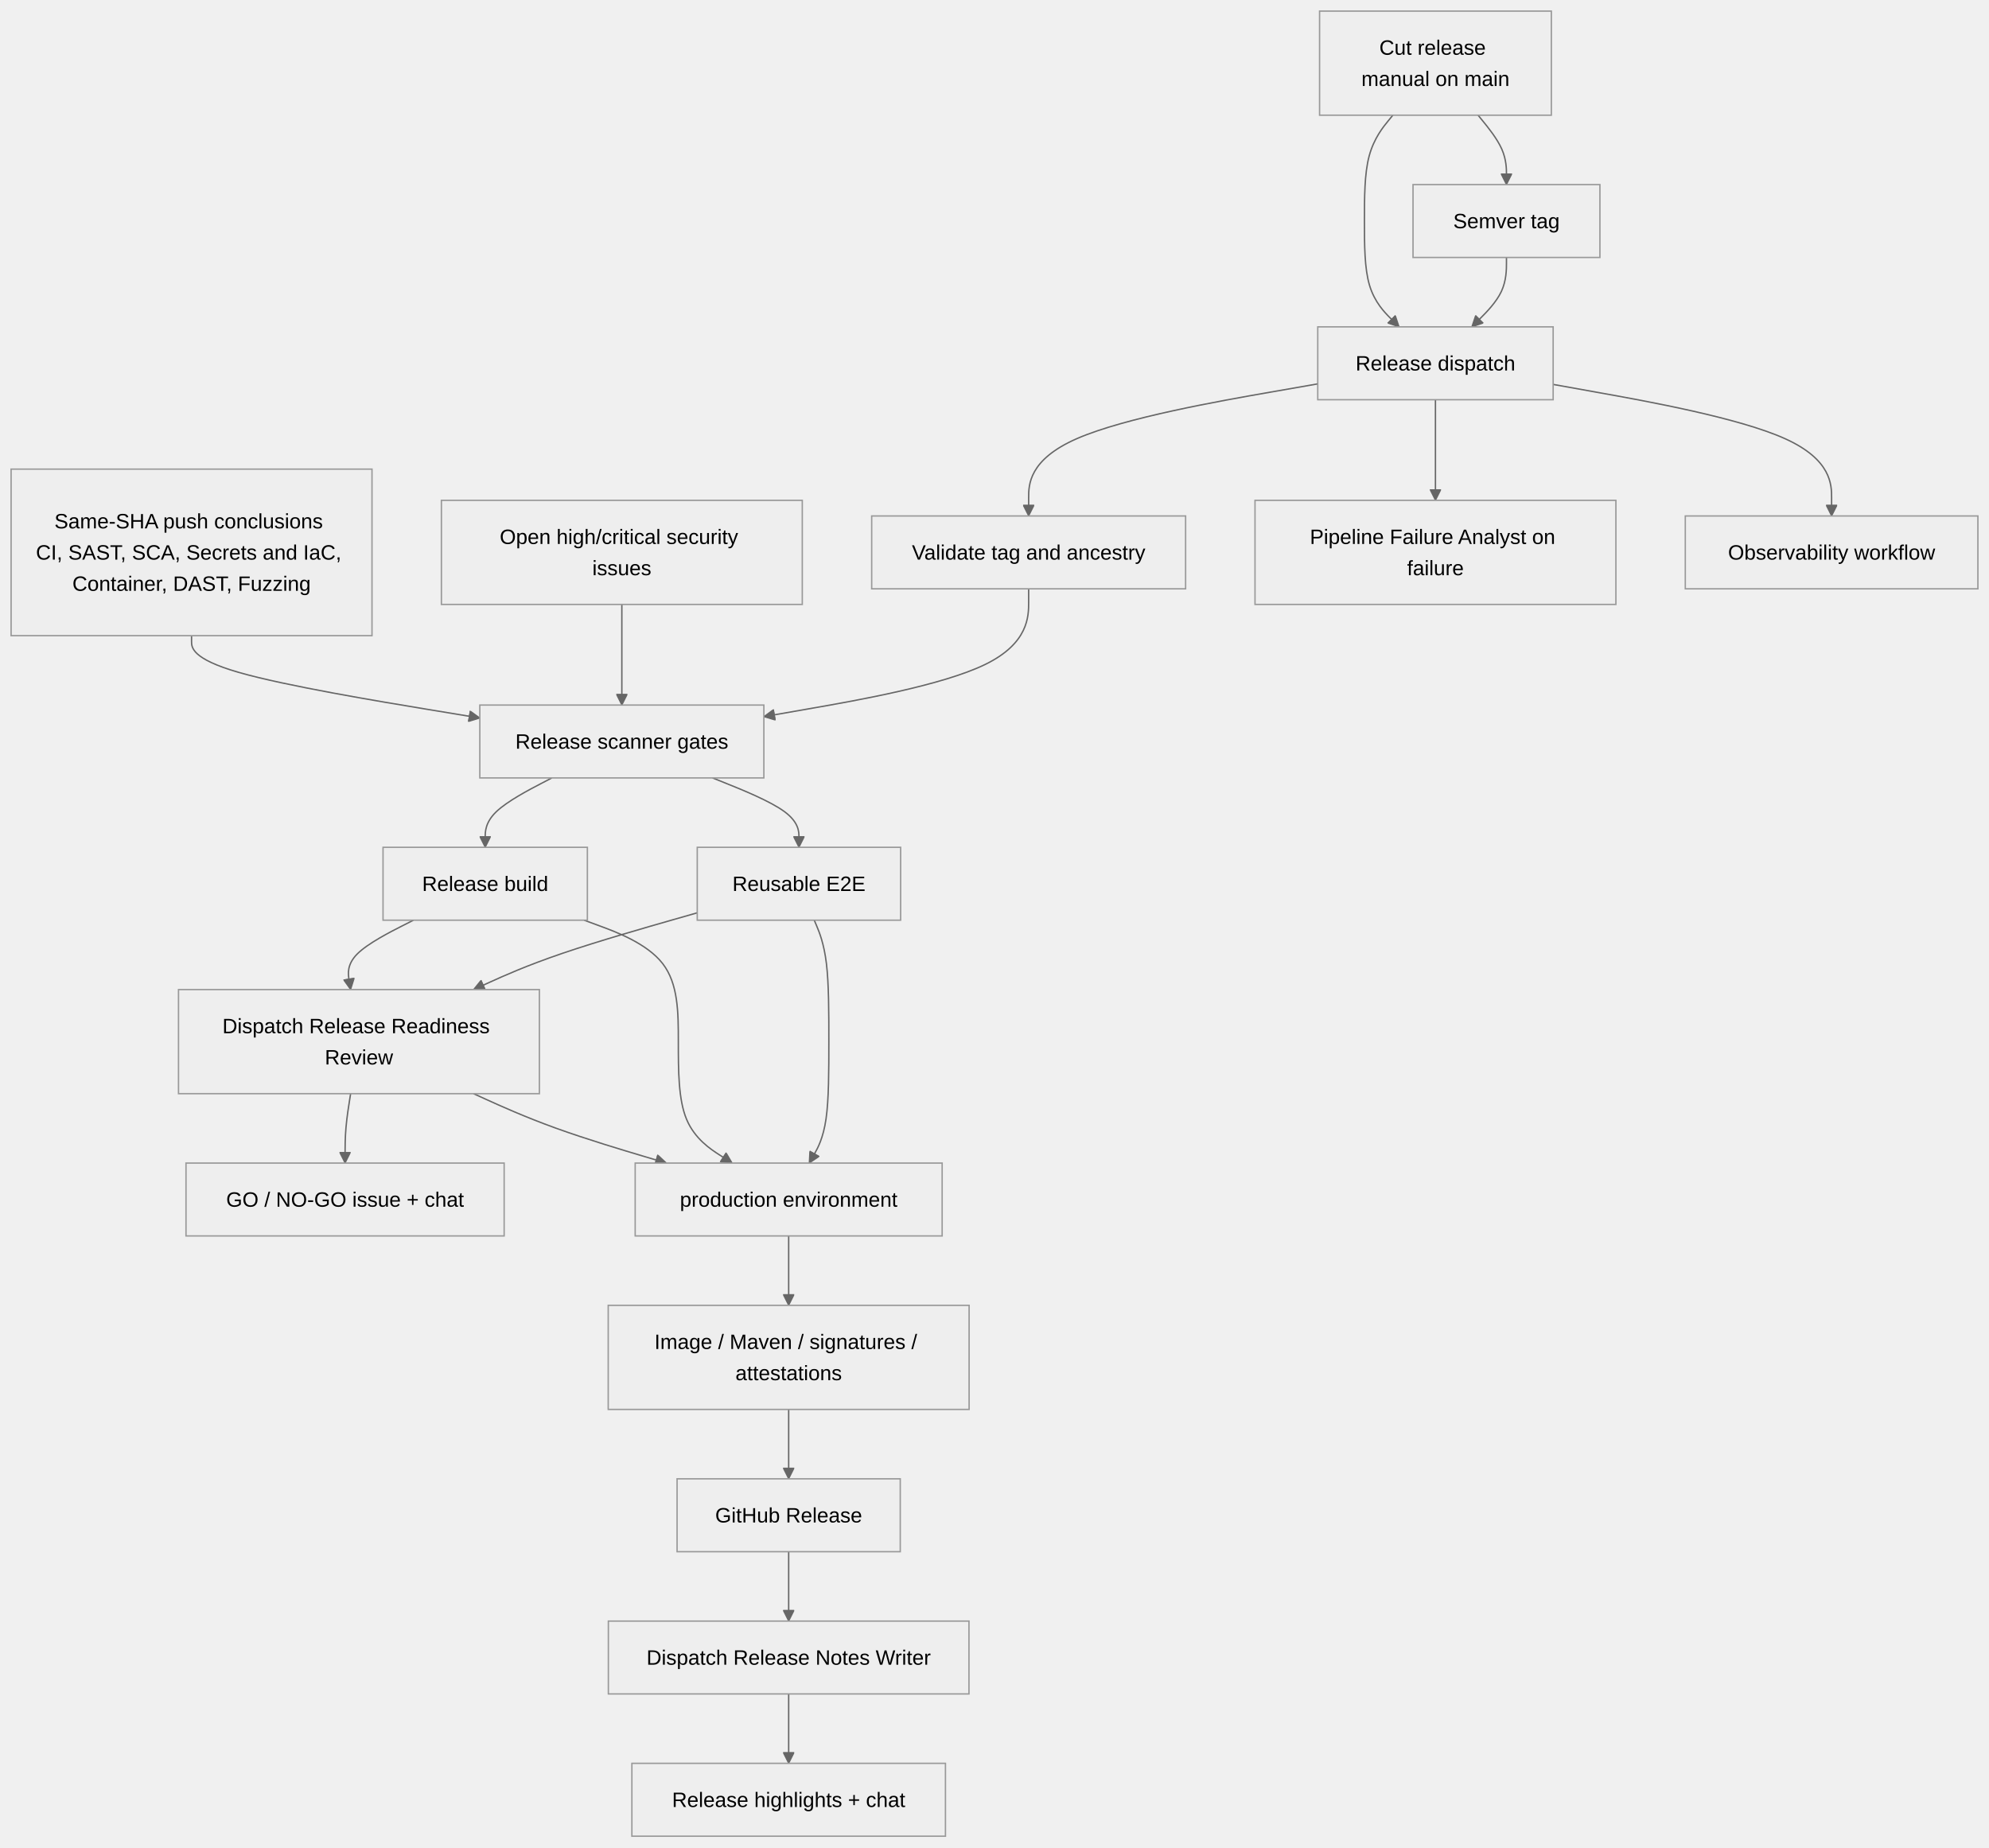
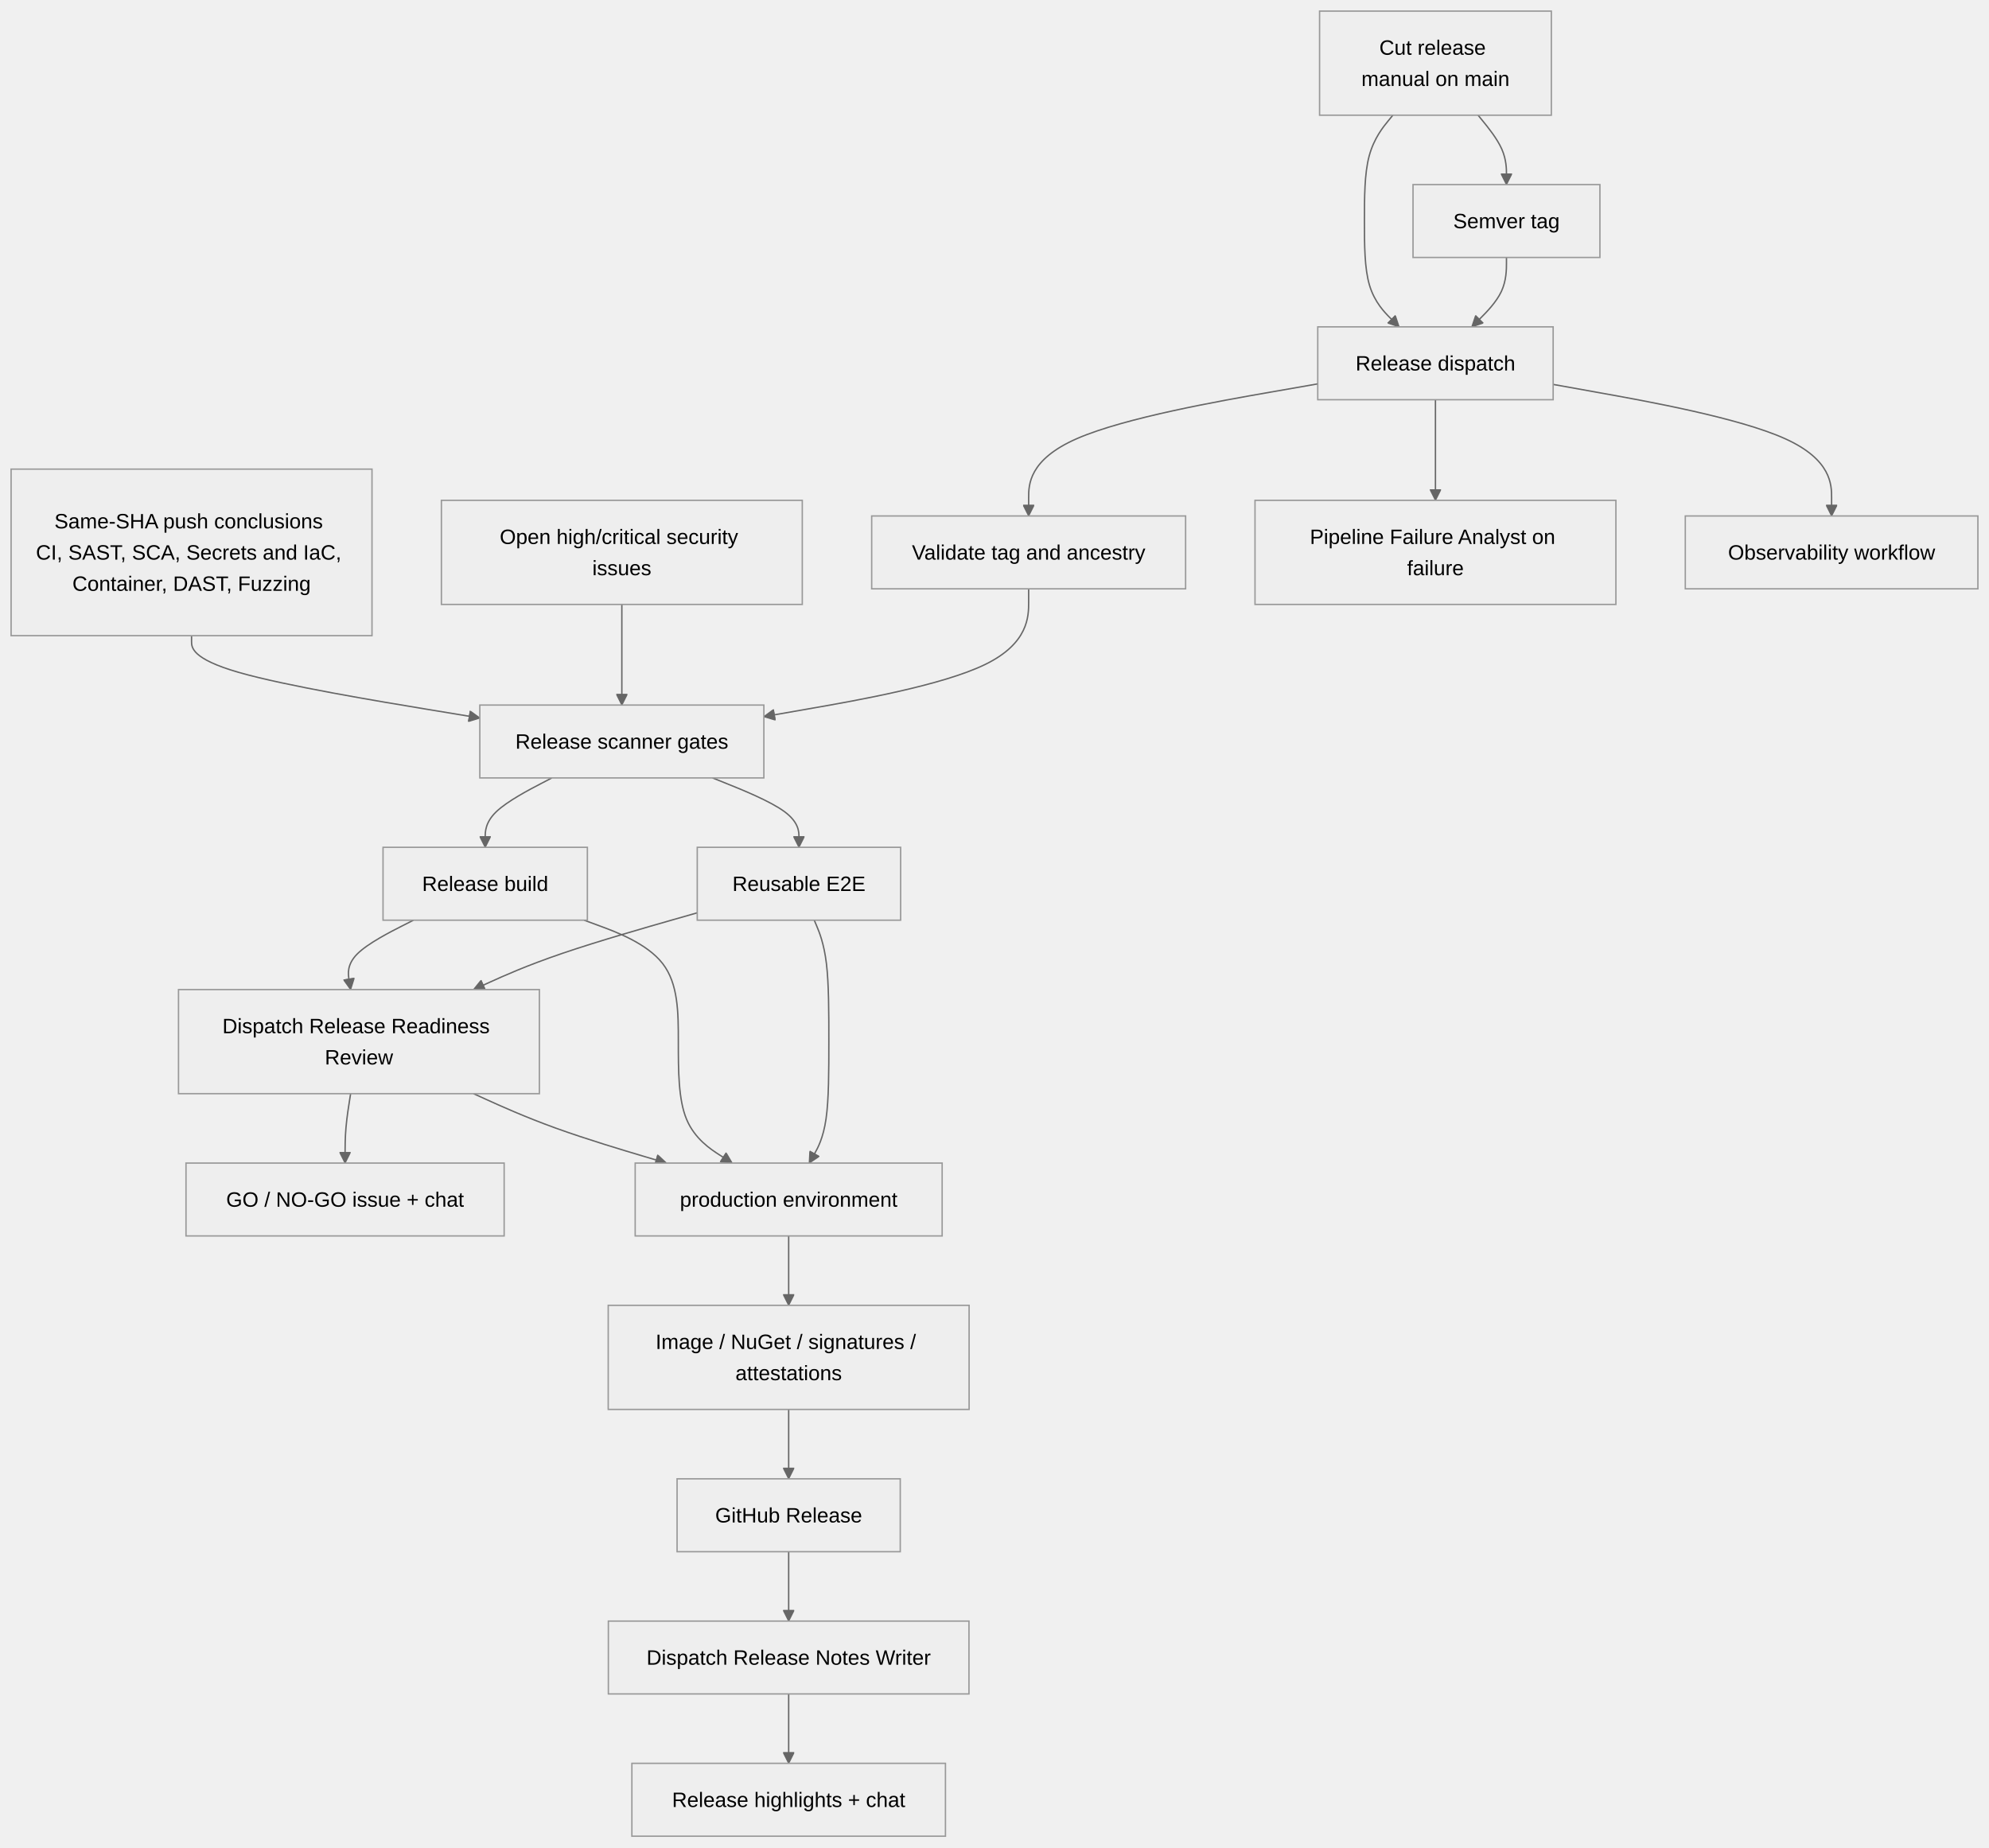
<svg xmlns="http://www.w3.org/2000/svg" id="d1dd7b7f3fbc9" width="1432.953" class="flowchart" height="1331" viewBox="0 0 1432.953 1331" role="graphics-document document" aria-roledescription="flowchart-v2" style="background: rgb(255, 255, 255);">
  <style>#d1dd7b7f3fbc9{font-family:Segoe UI,Arial,sans-serif;font-size:15px;fill:#000000;}@keyframes edge-animation-frame{from{stroke-dashoffset:0;}}@keyframes dash{to{stroke-dashoffset:0;}}#d1dd7b7f3fbc9 .edge-animation-slow{stroke-dasharray:9,5!important;stroke-dashoffset:900;animation:dash 50s linear infinite;stroke-linecap:round;}#d1dd7b7f3fbc9 .edge-animation-fast{stroke-dasharray:9,5!important;stroke-dashoffset:900;animation:dash 20s linear infinite;stroke-linecap:round;}#d1dd7b7f3fbc9 .error-icon{fill:#552222;}#d1dd7b7f3fbc9 .error-text{fill:#552222;stroke:#552222;}#d1dd7b7f3fbc9 .edge-thickness-normal{stroke-width:1px;}#d1dd7b7f3fbc9 .edge-thickness-thick{stroke-width:3.5px;}#d1dd7b7f3fbc9 .edge-pattern-solid{stroke-dasharray:0;}#d1dd7b7f3fbc9 .edge-thickness-invisible{stroke-width:0;fill:none;}#d1dd7b7f3fbc9 .edge-pattern-dashed{stroke-dasharray:3;}#d1dd7b7f3fbc9 .edge-pattern-dotted{stroke-dasharray:2;}#d1dd7b7f3fbc9 .marker{fill:#666;stroke:#666;}#d1dd7b7f3fbc9 .marker.cross{stroke:#666;}#d1dd7b7f3fbc9 svg{font-family:Segoe UI,Arial,sans-serif;font-size:15px;}#d1dd7b7f3fbc9 p{margin:0;}#d1dd7b7f3fbc9 .label{font-family:Segoe UI,Arial,sans-serif;color:#000000;}#d1dd7b7f3fbc9 .cluster-label text{fill:#333;}#d1dd7b7f3fbc9 .cluster-label span{color:#333;}#d1dd7b7f3fbc9 .cluster-label span p{background-color:transparent;}#d1dd7b7f3fbc9 .label text,#d1dd7b7f3fbc9 span{fill:#000000;color:#000000;}#d1dd7b7f3fbc9 .node rect,#d1dd7b7f3fbc9 .node circle,#d1dd7b7f3fbc9 .node ellipse,#d1dd7b7f3fbc9 .node polygon,#d1dd7b7f3fbc9 .node path{fill:#eee;stroke:#999;stroke-width:1px;}#d1dd7b7f3fbc9 .rough-node .label text,#d1dd7b7f3fbc9 .node .label text,#d1dd7b7f3fbc9 .image-shape .label,#d1dd7b7f3fbc9 .icon-shape .label{text-anchor:middle;}#d1dd7b7f3fbc9 .node .katex path{fill:#000;stroke:#000;stroke-width:1px;}#d1dd7b7f3fbc9 .rough-node .label,#d1dd7b7f3fbc9 .node .label,#d1dd7b7f3fbc9 .image-shape .label,#d1dd7b7f3fbc9 .icon-shape .label{text-align:center;}#d1dd7b7f3fbc9 .node.clickable{cursor:pointer;}#d1dd7b7f3fbc9 .root .anchor path{fill:#666!important;stroke-width:0;stroke:#666;}#d1dd7b7f3fbc9 .arrowheadPath{fill:#333333;}#d1dd7b7f3fbc9 .edgePath .path{stroke:#666;stroke-width:2.0px;}#d1dd7b7f3fbc9 .flowchart-link{stroke:#666;fill:none;}#d1dd7b7f3fbc9 .edgeLabel{background-color:#ffffff;text-align:center;}#d1dd7b7f3fbc9 .edgeLabel p{background-color:#ffffff;}#d1dd7b7f3fbc9 .edgeLabel rect{opacity:0.5;background-color:#ffffff;fill:#ffffff;}#d1dd7b7f3fbc9 .labelBkg{background-color:rgba(255, 255, 255, 0.5);}#d1dd7b7f3fbc9 .cluster rect{fill:hsl(0, 0%, 98.922%);stroke:#707070;stroke-width:1px;}#d1dd7b7f3fbc9 .cluster text{fill:#333;}#d1dd7b7f3fbc9 .cluster span{color:#333;}#d1dd7b7f3fbc9 div.mermaidTooltip{position:absolute;text-align:center;max-width:200px;padding:2px;font-family:Segoe UI,Arial,sans-serif;font-size:12px;background:hsl(-160, 0%, 93.333%);border:1px solid #707070;border-radius:2px;pointer-events:none;z-index:100;}#d1dd7b7f3fbc9 .flowchartTitleText{text-anchor:middle;font-size:18px;fill:#000000;}#d1dd7b7f3fbc9 rect.text{fill:none;stroke-width:0;}#d1dd7b7f3fbc9 .icon-shape,#d1dd7b7f3fbc9 .image-shape{background-color:#ffffff;text-align:center;}#d1dd7b7f3fbc9 .icon-shape p,#d1dd7b7f3fbc9 .image-shape p{background-color:#ffffff;padding:2px;}#d1dd7b7f3fbc9 .icon-shape rect,#d1dd7b7f3fbc9 .image-shape rect{opacity:0.5;background-color:#ffffff;fill:#ffffff;}#d1dd7b7f3fbc9 .label-icon{display:inline-block;height:1em;overflow:visible;vertical-align:-0.125em;}#d1dd7b7f3fbc9 .node .label-icon path{fill:currentColor;stroke:revert;stroke-width:revert;}#d1dd7b7f3fbc9 :root{--mermaid-font-family:"trebuchet ms",verdana,arial,sans-serif;}</style>
  <g>
    <marker id="d1dd7b7f3fbc9_flowchart-v2-pointEnd" class="marker flowchart-v2" viewBox="0 0 10 10" refX="5" refY="5" markerUnits="userSpaceOnUse" markerWidth="8" markerHeight="8" orient="auto">
      <path d="M 0 0 L 10 5 L 0 10 z" class="arrowMarkerPath" style="stroke-width: 1; stroke-dasharray: 1, 0;" />
    </marker>
    <marker id="d1dd7b7f3fbc9_flowchart-v2-pointStart" class="marker flowchart-v2" viewBox="0 0 10 10" refX="4.5" refY="5" markerUnits="userSpaceOnUse" markerWidth="8" markerHeight="8" orient="auto">
      <path d="M 0 5 L 10 10 L 10 0 z" class="arrowMarkerPath" style="stroke-width: 1; stroke-dasharray: 1, 0;" />
    </marker>
    <marker id="d1dd7b7f3fbc9_flowchart-v2-circleEnd" class="marker flowchart-v2" viewBox="0 0 10 10" refX="11" refY="5" markerUnits="userSpaceOnUse" markerWidth="11" markerHeight="11" orient="auto">
      <circle cx="5" cy="5" r="5" class="arrowMarkerPath" style="stroke-width: 1; stroke-dasharray: 1, 0;" />
    </marker>
    <marker id="d1dd7b7f3fbc9_flowchart-v2-circleStart" class="marker flowchart-v2" viewBox="0 0 10 10" refX="-1" refY="5" markerUnits="userSpaceOnUse" markerWidth="11" markerHeight="11" orient="auto">
      <circle cx="5" cy="5" r="5" class="arrowMarkerPath" style="stroke-width: 1; stroke-dasharray: 1, 0;" />
    </marker>
    <marker id="d1dd7b7f3fbc9_flowchart-v2-crossEnd" class="marker cross flowchart-v2" viewBox="0 0 11 11" refX="12" refY="5.2" markerUnits="userSpaceOnUse" markerWidth="11" markerHeight="11" orient="auto">
      <path d="M 1,1 l 9,9 M 10,1 l -9,9" class="arrowMarkerPath" style="stroke-width: 2; stroke-dasharray: 1, 0;" />
    </marker>
    <marker id="d1dd7b7f3fbc9_flowchart-v2-crossStart" class="marker cross flowchart-v2" viewBox="0 0 11 11" refX="-1" refY="5.2" markerUnits="userSpaceOnUse" markerWidth="11" markerHeight="11" orient="auto">
      <path d="M 1,1 l 9,9 M 10,1 l -9,9" class="arrowMarkerPath" style="stroke-width: 2; stroke-dasharray: 1, 0;" />
    </marker>
    <g class="root">
      <g class="clusters" />
      <g class="edgePaths">
        <path d="M1064.852,83L1068.263,87.167C1071.674,91.333,1078.495,99.667,1081.906,107.333C1085.316,115,1085.316,122,1085.316,125.5L1085.316,129" id="L_Cut_Tag_0" class="edge-thickness-normal edge-pattern-solid edge-thickness-normal edge-pattern-solid flowchart-link" style=";" data-edge="true" data-et="edge" data-id="L_Cut_Tag_0" data-points="W3sieCI6MTA2NC44NTIzNDM3NSwieSI6ODN9LHsieCI6MTA4NS4zMTY0MDYyNSwieSI6MTA4fSx7IngiOjEwODUuMzE2NDA2MjUsInkiOjEzM31d" marker-end="url(#d1dd7b7f3fbc9_flowchart-v2-pointEnd)" />
        <path d="M1003.46,83L1000.049,87.167C996.639,91.333,989.817,99.667,986.407,112.375C982.996,125.083,982.996,142.167,982.996,159.25C982.996,176.333,982.996,193.417,986.684,205.653C990.373,217.89,997.75,225.279,1001.438,228.974L1005.126,232.669" id="L_Cut_Release_0" class="edge-thickness-normal edge-pattern-solid edge-thickness-normal edge-pattern-solid flowchart-link" style=";" data-edge="true" data-et="edge" data-id="L_Cut_Release_0" data-points="W3sieCI6MTAwMy40NjAxNTYyNSwieSI6ODN9LHsieCI6OTgyLjk5NjA5Mzc1LCJ5IjoxMDh9LHsieCI6OTgyLjk5NjA5Mzc1LCJ5IjoxNTkuMjV9LHsieCI6OTgyLjk5NjA5Mzc1LCJ5IjoyMTAuNX0seyJ4IjoxMDA3Ljk1MjI2NzUzMDQ4NzgsInkiOjIzNS41fV0=" marker-end="url(#d1dd7b7f3fbc9_flowchart-v2-pointEnd)" />
        <path d="M1085.316,185.5L1085.316,189.667C1085.316,193.833,1085.316,202.167,1081.628,210.028C1077.94,217.89,1070.563,225.279,1066.875,228.974L1063.186,232.669" id="L_Tag_Release_0" class="edge-thickness-normal edge-pattern-solid edge-thickness-normal edge-pattern-solid flowchart-link" style=";" data-edge="true" data-et="edge" data-id="L_Tag_Release_0" data-points="W3sieCI6MTA4NS4zMTY0MDYyNSwieSI6MTg1LjV9LHsieCI6MTA4NS4zMTY0MDYyNSwieSI6MjEwLjV9LHsieCI6MTA2MC4zNjAyMzI0Njk1MTIsInkiOjIzNS41fV0=" marker-end="url(#d1dd7b7f3fbc9_flowchart-v2-pointEnd)" />
        <path d="M138,458L138,462.167C138,466.333,138,474.667,171.956,484.447C205.911,494.227,273.822,505.454,307.778,511.068L341.733,516.682" id="L_Scanners_Gates_0" class="edge-thickness-normal edge-pattern-solid edge-thickness-normal edge-pattern-solid flowchart-link" style=";" data-edge="true" data-et="edge" data-id="L_Scanners_Gates_0" data-points="W3sieCI6MTM4LCJ5Ijo0NTh9LHsieCI6MTM4LCJ5Ijo0ODN9LHsieCI6MzQ1LjY3OTY4NzUsInkiOjUxNy4zMzQxNDE4ODUwODA2fV0=" marker-end="url(#d1dd7b7f3fbc9_flowchart-v2-pointEnd)" />
        <path d="M448,435.5L448,443.417C448,451.333,448,467.167,448,478.583C448,490,448,497,448,500.5L448,504" id="L_Open_Gates_0" class="edge-thickness-normal edge-pattern-solid edge-thickness-normal edge-pattern-solid flowchart-link" style=";" data-edge="true" data-et="edge" data-id="L_Open_Gates_0" data-points="W3sieCI6NDQ4LCJ5Ijo0MzUuNX0seyJ4Ijo0NDgsInkiOjQ4M30seyJ4Ijo0NDgsInkiOjUwOH1d" marker-end="url(#d1dd7b7f3fbc9_flowchart-v2-pointEnd)" />
        <path d="M949.359,276.578L914.646,282.649C879.932,288.719,810.505,300.859,775.792,316.055C741.078,331.25,741.078,349.5,741.078,358.625L741.078,367.75" id="L_Release_Validate_0" class="edge-thickness-normal edge-pattern-solid edge-thickness-normal edge-pattern-solid flowchart-link" style=";" data-edge="true" data-et="edge" data-id="L_Release_Validate_0" data-points="W3sieCI6OTQ5LjM1OTM3NSwieSI6Mjc2LjU3ODI2NDExNDczMDV9LHsieCI6NzQxLjA3ODEyNSwieSI6MzEzfSx7IngiOjc0MS4wNzgxMjUsInkiOjM3MS43NX1d" marker-end="url(#d1dd7b7f3fbc9_flowchart-v2-pointEnd)" />
        <path d="M741.078,424.25L741.078,434.042C741.078,443.833,741.078,463.417,709.942,478.653C678.806,493.889,616.533,504.779,585.397,510.224L554.261,515.668" id="L_Validate_Gates_0" class="edge-thickness-normal edge-pattern-solid edge-thickness-normal edge-pattern-solid flowchart-link" style=";" data-edge="true" data-et="edge" data-id="L_Validate_Gates_0" data-points="W3sieCI6NzQxLjA3ODEyNSwieSI6NDI0LjI1fSx7IngiOjc0MS4wNzgxMjUsInkiOjQ4M30seyJ4Ijo1NTAuMzIwMzEyNSwieSI6NTE2LjM1NzQ0NjU1MzI4Njh9XQ==" marker-end="url(#d1dd7b7f3fbc9_flowchart-v2-pointEnd)" />
        <path d="M397.581,560.5L389.578,564.667C381.575,568.833,365.569,577.167,357.566,584.833C349.563,592.5,349.563,599.5,349.563,603L349.563,606.5" id="L_Gates_Build_0" class="edge-thickness-normal edge-pattern-solid edge-thickness-normal edge-pattern-solid flowchart-link" style=";" data-edge="true" data-et="edge" data-id="L_Gates_Build_0" data-points="W3sieCI6Mzk3LjU4MDc5MjY4MjkyNjgsInkiOjU2MC41fSx7IngiOjM0OS41NjI1LCJ5Ijo1ODUuNX0seyJ4IjozNDkuNTYyNSwieSI6NjEwLjV9XQ==" marker-end="url(#d1dd7b7f3fbc9_flowchart-v2-pointEnd)" />
        <path d="M513.353,560.5L523.726,564.667C534.1,568.833,554.847,577.167,565.22,584.833C575.594,592.5,575.594,599.5,575.594,603L575.594,606.5" id="L_Gates_E2E_0" class="edge-thickness-normal edge-pattern-solid edge-thickness-normal edge-pattern-solid flowchart-link" style=";" data-edge="true" data-et="edge" data-id="L_Gates_E2E_0" data-points="W3sieCI6NTEzLjM1Mjg5NjM0MTQ2MzQsInkiOjU2MC41fSx7IngiOjU3NS41OTM3NSwieSI6NTg1LjV9LHsieCI6NTc1LjU5Mzc1LCJ5Ijo2MTAuNX1d" marker-end="url(#d1dd7b7f3fbc9_flowchart-v2-pointEnd)" />
        <path d="M297.851,663L289.643,667.167C281.434,671.333,265.018,679.667,257.371,687.342C249.724,695.017,250.847,702.033,251.408,705.542L251.97,709.05" id="L_Build_Readiness_0" class="edge-thickness-normal edge-pattern-solid edge-thickness-normal edge-pattern-solid flowchart-link" style=";" data-edge="true" data-et="edge" data-id="L_Build_Readiness_0" data-points="W3sieCI6Mjk3Ljg1MDgwMDMwNDg3OCwieSI6NjYzfSx7IngiOjI0OC42MDE1NjI1LCJ5Ijo2ODh9LHsieCI6MjUyLjYwMTU2MjUsInkiOjcxM31d" marker-end="url(#d1dd7b7f3fbc9_flowchart-v2-pointEnd)" />
        <path d="M502.328,657.68L484.639,662.734C466.951,667.787,431.573,677.893,405.318,686.838C379.063,695.782,361.932,703.564,353.366,707.455L344.8,711.346" id="L_E2E_Readiness_0" class="edge-thickness-normal edge-pattern-solid edge-thickness-normal edge-pattern-solid flowchart-link" style=";" data-edge="true" data-et="edge" data-id="L_E2E_Readiness_0" data-points="W3sieCI6NTAyLjMyODEyNSwieSI6NjU3LjY4MDMwMDkxODg2OTV9LHsieCI6Mzk2LjE5NTMxMjUsInkiOjY4OH0seyJ4IjozNDEuMTU3ODEyNSwieSI6NzEzfV0=" marker-end="url(#d1dd7b7f3fbc9_flowchart-v2-pointEnd)" />
        <path d="M252.602,788L251.935,792.167C251.268,796.333,249.935,804.667,249.268,812.333C248.602,820,248.602,827,248.602,830.5L248.602,834" id="L_Readiness_Recommendation_0" class="edge-thickness-normal edge-pattern-solid edge-thickness-normal edge-pattern-solid flowchart-link" style=";" data-edge="true" data-et="edge" data-id="L_Readiness_Recommendation_0" data-points="W3sieCI6MjUyLjYwMTU2MjUsInkiOjc4OH0seyJ4IjoyNDguNjAxNTYyNSwieSI6ODEzfSx7IngiOjI0OC42MDE1NjI1LCJ5Ijo4Mzh9XQ==" marker-end="url(#d1dd7b7f3fbc9_flowchart-v2-pointEnd)" />
        <path d="M341.158,788L350.331,792.167C359.504,796.333,377.849,804.667,400.367,812.81C422.884,820.953,449.572,828.905,462.916,832.881L476.261,836.858" id="L_Readiness_Approval_0" class="edge-thickness-normal edge-pattern-solid edge-thickness-normal edge-pattern-solid flowchart-link" style=";" data-edge="true" data-et="edge" data-id="L_Readiness_Approval_0" data-points="W3sieCI6MzQxLjE1NzgxMjUsInkiOjc4OH0seyJ4IjozOTYuMTk1MzEyNSwieSI6ODEzfSx7IngiOjQ4MC4wOTM5NDA1NDg3ODA1LCJ5Ijo4Mzh9XQ==" marker-end="url(#d1dd7b7f3fbc9_flowchart-v2-pointEnd)" />
        <path d="M420.826,663L432.137,667.167C443.449,671.333,466.072,679.667,477.384,694.25C488.695,708.833,488.695,729.667,488.695,750.5C488.695,771.333,488.695,792.167,494.598,806.389C500.5,820.611,512.305,828.222,518.208,832.027L524.11,835.833" id="L_Build_Approval_0" class="edge-thickness-normal edge-pattern-solid edge-thickness-normal edge-pattern-solid flowchart-link" style=";" data-edge="true" data-et="edge" data-id="L_Build_Approval_0" data-points="W3sieCI6NDIwLjgyNTY0Nzg2NTg1MzYsInkiOjY2M30seyJ4Ijo0ODguNjk1MzEyNSwieSI6Njg4fSx7IngiOjQ4OC42OTUzMTI1LCJ5Ijo3NTAuNX0seyJ4Ijo0ODguNjk1MzEyNSwieSI6ODEzfSx7IngiOjUyNy40NzE5ODkzMjkyNjgyLCJ5Ijo4Mzh9XQ==" marker-end="url(#d1dd7b7f3fbc9_flowchart-v2-pointEnd)" />
        <path d="M586.626,663L588.377,667.167C590.128,671.333,593.631,679.667,595.382,694.25C597.133,708.833,597.133,729.667,597.133,750.5C597.133,771.333,597.133,792.167,595.107,806.17C593.082,820.172,589.031,827.345,587.006,830.931L584.98,834.517" id="L_E2E_Approval_0" class="edge-thickness-normal edge-pattern-solid edge-thickness-normal edge-pattern-solid flowchart-link" style=";" data-edge="true" data-et="edge" data-id="L_E2E_Approval_0" data-points="W3sieCI6NTg2LjYyNTk1Mjc0MzkwMjQsInkiOjY2M30seyJ4Ijo1OTcuMTMyODEyNSwieSI6Njg4fSx7IngiOjU5Ny4xMzI4MTI1LCJ5Ijo3NTAuNX0seyJ4Ijo1OTcuMTMyODEyNSwieSI6ODEzfSx7IngiOjU4My4wMTMxNDc4NjU4NTM2LCJ5Ijo4Mzh9XQ==" marker-end="url(#d1dd7b7f3fbc9_flowchart-v2-pointEnd)" />
        <path d="M568.188,890.5L568.188,894.667C568.188,898.833,568.188,907.167,568.188,914.833C568.188,922.5,568.188,929.5,568.188,933L568.188,936.5" id="L_Approval_Publish_0" class="edge-thickness-normal edge-pattern-solid edge-thickness-normal edge-pattern-solid flowchart-link" style=";" data-edge="true" data-et="edge" data-id="L_Approval_Publish_0" data-points="W3sieCI6NTY4LjE4NzUsInkiOjg5MC41fSx7IngiOjU2OC4xODc1LCJ5Ijo5MTUuNX0seyJ4Ijo1NjguMTg3NSwieSI6OTQwLjV9XQ==" marker-end="url(#d1dd7b7f3fbc9_flowchart-v2-pointEnd)" />
        <path d="M568.188,1015.5L568.188,1019.667C568.188,1023.833,568.188,1032.167,568.188,1039.833C568.188,1047.5,568.188,1054.5,568.188,1058L568.188,1061.5" id="L_Publish_GHRelease_0" class="edge-thickness-normal edge-pattern-solid edge-thickness-normal edge-pattern-solid flowchart-link" style=";" data-edge="true" data-et="edge" data-id="L_Publish_GHRelease_0" data-points="W3sieCI6NTY4LjE4NzUsInkiOjEwMTUuNX0seyJ4Ijo1NjguMTg3NSwieSI6MTA0MC41fSx7IngiOjU2OC4xODc1LCJ5IjoxMDY1LjV9XQ==" marker-end="url(#d1dd7b7f3fbc9_flowchart-v2-pointEnd)" />
        <path d="M568.188,1118L568.188,1122.167C568.188,1126.333,568.188,1134.667,568.188,1142.333C568.188,1150,568.188,1157,568.188,1160.5L568.188,1164" id="L_GHRelease_Notes_0" class="edge-thickness-normal edge-pattern-solid edge-thickness-normal edge-pattern-solid flowchart-link" style=";" data-edge="true" data-et="edge" data-id="L_GHRelease_Notes_0" data-points="W3sieCI6NTY4LjE4NzUsInkiOjExMTh9LHsieCI6NTY4LjE4NzUsInkiOjExNDN9LHsieCI6NTY4LjE4NzUsInkiOjExNjh9XQ==" marker-end="url(#d1dd7b7f3fbc9_flowchart-v2-pointEnd)" />
        <path d="M568.188,1220.5L568.188,1224.667C568.188,1228.833,568.188,1237.167,568.188,1244.833C568.188,1252.5,568.188,1259.5,568.188,1263L568.188,1266.5" id="L_Notes_Highlights_0" class="edge-thickness-normal edge-pattern-solid edge-thickness-normal edge-pattern-solid flowchart-link" style=";" data-edge="true" data-et="edge" data-id="L_Notes_Highlights_0" data-points="W3sieCI6NTY4LjE4NzUsInkiOjEyMjAuNX0seyJ4Ijo1NjguMTg3NSwieSI6MTI0NS41fSx7IngiOjU2OC4xODc1LCJ5IjoxMjcwLjV9XQ==" marker-end="url(#d1dd7b7f3fbc9_flowchart-v2-pointEnd)" />
        <path d="M1034.156,288L1034.156,292.167C1034.156,296.333,1034.156,304.667,1034.156,316.083C1034.156,327.5,1034.156,342,1034.156,349.25L1034.156,356.5" id="L_Release_Failure_0" class="edge-thickness-normal edge-pattern-solid edge-thickness-normal edge-pattern-solid flowchart-link" style=";" data-edge="true" data-et="edge" data-id="L_Release_Failure_0" data-points="W3sieCI6MTAzNC4xNTYyNSwieSI6Mjg4fSx7IngiOjEwMzQuMTU2MjUsInkiOjMxM30seyJ4IjoxMDM0LjE1NjI1LCJ5IjozNjAuNX1d" marker-end="url(#d1dd7b7f3fbc9_flowchart-v2-pointEnd)" />
        <path d="M1118.953,276.977L1152.387,282.981C1185.82,288.985,1252.688,300.992,1286.121,316.121C1319.555,331.25,1319.555,349.5,1319.555,358.625L1319.555,367.75" id="L_Release_OTEL_0" class="edge-thickness-normal edge-pattern-solid edge-thickness-normal edge-pattern-solid flowchart-link" style=";" data-edge="true" data-et="edge" data-id="L_Release_OTEL_0" data-points="W3sieCI6MTExOC45NTMxMjUsInkiOjI3Ni45NzcyNzI3MjcyNzI3NX0seyJ4IjoxMzE5LjU1NDY4NzUsInkiOjMxM30seyJ4IjoxMzE5LjU1NDY4NzUsInkiOjM3MS43NX1d" marker-end="url(#d1dd7b7f3fbc9_flowchart-v2-pointEnd)" />
      </g>
      <g class="edgeLabels">
        <g class="edgeLabel">
          <g class="label" data-id="L_Cut_Tag_0" transform="translate(0, 0)" />
        </g>
        <g class="edgeLabel">
          <g class="label" data-id="L_Cut_Release_0" transform="translate(0, 0)" />
        </g>
        <g class="edgeLabel">
          <g class="label" data-id="L_Tag_Release_0" transform="translate(0, 0)" />
        </g>
        <g class="edgeLabel">
          <g class="label" data-id="L_Scanners_Gates_0" transform="translate(0, 0)" />
        </g>
        <g class="edgeLabel">
          <g class="label" data-id="L_Open_Gates_0" transform="translate(0, 0)" />
        </g>
        <g class="edgeLabel">
          <g class="label" data-id="L_Release_Validate_0" transform="translate(0, 0)" />
        </g>
        <g class="edgeLabel">
          <g class="label" data-id="L_Validate_Gates_0" transform="translate(0, 0)" />
        </g>
        <g class="edgeLabel">
          <g class="label" data-id="L_Gates_Build_0" transform="translate(0, 0)" />
        </g>
        <g class="edgeLabel">
          <g class="label" data-id="L_Gates_E2E_0" transform="translate(0, 0)" />
        </g>
        <g class="edgeLabel">
          <g class="label" data-id="L_Build_Readiness_0" transform="translate(0, 0)" />
        </g>
        <g class="edgeLabel">
          <g class="label" data-id="L_E2E_Readiness_0" transform="translate(0, 0)" />
        </g>
        <g class="edgeLabel">
          <g class="label" data-id="L_Readiness_Recommendation_0" transform="translate(0, 0)" />
        </g>
        <g class="edgeLabel">
          <g class="label" data-id="L_Readiness_Approval_0" transform="translate(0, 0)" />
        </g>
        <g class="edgeLabel">
          <g class="label" data-id="L_Build_Approval_0" transform="translate(0, 0)" />
        </g>
        <g class="edgeLabel">
          <g class="label" data-id="L_E2E_Approval_0" transform="translate(0, 0)" />
        </g>
        <g class="edgeLabel">
          <g class="label" data-id="L_Approval_Publish_0" transform="translate(0, 0)" />
        </g>
        <g class="edgeLabel">
          <g class="label" data-id="L_Publish_GHRelease_0" transform="translate(0, 0)" />
        </g>
        <g class="edgeLabel">
          <g class="label" data-id="L_GHRelease_Notes_0" transform="translate(0, 0)" />
        </g>
        <g class="edgeLabel">
          <g class="label" data-id="L_Notes_Highlights_0" transform="translate(0, 0)" />
        </g>
        <g class="edgeLabel">
          <g class="label" data-id="L_Release_Failure_0" transform="translate(0, 0)" />
        </g>
        <g class="edgeLabel">
          <g class="label" data-id="L_Release_OTEL_0" transform="translate(0, 0)" />
        </g>
      </g>
      <g class="nodes">
        <g class="node default" id="flowchart-Cut-0" transform="translate(1034.156, 45.5)">
          <rect class="basic label-container" style="" x="-83.484" y="-37.5" width="166.969" height="75" />
          <g class="label" style="" transform="translate(-53.48438, -22.5)">
            <rect />
            <g>
              <text text-anchor="middle" fill="#000" font-size="15">
                <tspan x="53.484" y="11.25" dominant-baseline="central">Cut release</tspan>
                <tspan x="53.484" y="33.75" dominant-baseline="central">manual on main</tspan>
              </text>
            </g>
          </g>
        </g>
        <g class="node default" id="flowchart-Tag-1" transform="translate(1085.316, 159.25)">
          <rect class="basic label-container" style="" x="-67.32" y="-26.25" width="134.641" height="52.5" />
          <g class="label" style="" transform="translate(-37.32031, -11.25)">
            <rect />
            <g>
              <text text-anchor="middle" fill="#000" font-size="15">
                <tspan x="37.32" y="11.25" dominant-baseline="central">Semver tag</tspan>
              </text>
            </g>
          </g>
        </g>
        <g class="node default" id="flowchart-Release-3" transform="translate(1034.156, 261.75)">
          <rect class="basic label-container" style="" x="-84.797" y="-26.25" width="169.594" height="52.5" />
          <g class="label" style="" transform="translate(-54.79688, -11.25)">
            <rect />
            <g>
              <text text-anchor="middle" fill="#000" font-size="15">
                <tspan x="54.797" y="11.25" dominant-baseline="central">Release dispatch</tspan>
              </text>
            </g>
          </g>
        </g>
        <g class="node default" id="flowchart-Scanners-6" transform="translate(138, 398)">
          <rect class="basic label-container" style="" x="-130" y="-60" width="260" height="120" />
          <g class="label" style="" transform="translate(-100, -45)">
            <rect />
            <g>
              <text text-anchor="middle" fill="#000" font-size="15">
                <tspan x="100" y="22.5" dominant-baseline="central">Same-SHA push conclusions</tspan>
                <tspan x="100" y="45" dominant-baseline="central">CI, SAST, SCA, Secrets and IaC,</tspan>
                <tspan x="100" y="67.5" dominant-baseline="central">Container, DAST, Fuzzing</tspan>
              </text>
            </g>
          </g>
        </g>
        <g class="node default" id="flowchart-Gates-7" transform="translate(448, 534.25)">
          <rect class="basic label-container" style="" x="-102.32" y="-26.25" width="204.641" height="52.5" />
          <g class="label" style="" transform="translate(-72.32031, -11.25)">
            <rect />
            <g>
              <text text-anchor="middle" fill="#000" font-size="15">
                <tspan x="72.32" y="11.25" dominant-baseline="central">Release scanner gates</tspan>
              </text>
            </g>
          </g>
        </g>
        <g class="node default" id="flowchart-Open-8" transform="translate(448, 398)">
          <rect class="basic label-container" style="" x="-130" y="-37.5" width="260" height="75" />
          <g class="label" style="" transform="translate(-100, -22.5)">
            <rect />
            <g>
              <text text-anchor="middle" fill="#000" font-size="15">
                <tspan x="100" y="11.25" dominant-baseline="central">Open high/critical security</tspan>
                <tspan x="100" y="33.75" dominant-baseline="central">issues</tspan>
              </text>
            </g>
          </g>
        </g>
        <g class="node default" id="flowchart-Validate-11" transform="translate(741.0781, 398)">
          <rect class="basic label-container" style="" x="-113.078" y="-26.25" width="226.156" height="52.5" />
          <g class="label" style="" transform="translate(-83.07812, -11.25)">
            <rect />
            <g>
              <text text-anchor="middle" fill="#000" font-size="15">
                <tspan x="83.078" y="11.25" dominant-baseline="central">Validate tag and ancestry</tspan>
              </text>
            </g>
          </g>
        </g>
        <g class="node default" id="flowchart-Build-14" transform="translate(349.5625, 636.75)">
          <rect class="basic label-container" style="" x="-73.609" y="-26.25" width="147.219" height="52.5" />
          <g class="label" style="" transform="translate(-43.60938, -11.25)">
            <rect />
            <g>
              <text text-anchor="middle" fill="#000" font-size="15">
                <tspan x="43.609" y="11.25" dominant-baseline="central">Release build</tspan>
              </text>
            </g>
          </g>
        </g>
        <g class="node default" id="flowchart-E2E-16" transform="translate(575.5938, 636.75)">
          <rect class="basic label-container" style="" x="-73.266" y="-26.25" width="146.531" height="52.5" />
          <g class="label" style="" transform="translate(-43.26562, -11.25)">
            <rect />
            <g>
              <text text-anchor="middle" fill="#000" font-size="15">
                <tspan x="43.266" y="11.25" dominant-baseline="central">Reusable E2E</tspan>
              </text>
            </g>
          </g>
        </g>
        <g class="node default" id="flowchart-Readiness-19" transform="translate(258.6016, 750.5)">
          <rect class="basic label-container" style="" x="-130" y="-37.5" width="260" height="75" />
          <g class="label" style="" transform="translate(-100, -22.5)">
            <rect />
            <g>
              <text text-anchor="middle" fill="#000" font-size="15">
                <tspan x="100" y="11.25" dominant-baseline="central">Dispatch Release Readiness</tspan>
                <tspan x="100" y="33.75" dominant-baseline="central">Review</tspan>
              </text>
            </g>
          </g>
        </g>
        <g class="node default" id="flowchart-Recommendation-21" transform="translate(248.6016, 864.25)">
          <rect class="basic label-container" style="" x="-114.609" y="-26.25" width="229.219" height="52.5" />
          <g class="label" style="" transform="translate(-84.60938, -11.25)">
            <rect />
            <g>
              <text text-anchor="middle" fill="#000" font-size="15">
                <tspan x="84.609" y="11.25" dominant-baseline="central">GO / NO-GO issue + chat</tspan>
              </text>
            </g>
          </g>
        </g>
        <g class="node default" id="flowchart-Approval-23" transform="translate(568.1875, 864.25)">
          <rect class="basic label-container" style="" x="-110.578" y="-26.25" width="221.156" height="52.5" />
          <g class="label" style="" transform="translate(-80.57812, -11.25)">
            <rect />
            <g>
              <text text-anchor="middle" fill="#000" font-size="15">
                <tspan x="80.578" y="11.25" dominant-baseline="central">production environment</tspan>
              </text>
            </g>
          </g>
        </g>
        <g class="node default" id="flowchart-Publish-28" transform="translate(568.1875, 978)">
          <rect class="basic label-container" style="" x="-130" y="-37.5" width="260" height="75" />
          <g class="label" style="" transform="translate(-100, -22.5)">
            <rect />
            <g>
              <text text-anchor="middle" fill="#000" font-size="15">
-                 <tspan x="100" y="11.25" dominant-baseline="central">Image / Maven / signatures /</tspan>
+                 <tspan x="100" y="11.25" dominant-baseline="central">Image / NuGet / signatures /</tspan>
                <tspan x="100" y="33.75" dominant-baseline="central">attestations</tspan>
              </text>
            </g>
          </g>
        </g>
        <g class="node default" id="flowchart-GHRelease-30" transform="translate(568.1875, 1091.75)">
          <rect class="basic label-container" style="" x="-80.391" y="-26.25" width="160.781" height="52.5" />
          <g class="label" style="" transform="translate(-50.39062, -11.25)">
            <rect />
            <g>
              <text text-anchor="middle" fill="#000" font-size="15">
                <tspan x="50.391" y="11.25" dominant-baseline="central">GitHub Release</tspan>
              </text>
            </g>
          </g>
        </g>
        <g class="node default" id="flowchart-Notes-32" transform="translate(568.1875, 1194.25)">
          <rect class="basic label-container" style="" x="-129.898" y="-26.25" width="259.797" height="52.5" />
          <g class="label" style="" transform="translate(-99.89844, -11.25)">
            <rect />
            <g>
              <text text-anchor="middle" fill="#000" font-size="15">
                <tspan x="99.898" y="11.25" dominant-baseline="central">Dispatch Release Notes Writer</tspan>
              </text>
            </g>
          </g>
        </g>
        <g class="node default" id="flowchart-Highlights-34" transform="translate(568.1875, 1296.75)">
          <rect class="basic label-container" style="" x="-112.953" y="-26.25" width="225.906" height="52.5" />
          <g class="label" style="" transform="translate(-82.95312, -11.25)">
            <rect />
            <g>
              <text text-anchor="middle" fill="#000" font-size="15">
                <tspan x="82.953" y="11.25" dominant-baseline="central">Release highlights + chat</tspan>
              </text>
            </g>
          </g>
        </g>
        <g class="node default" id="flowchart-Failure-36" transform="translate(1034.156, 398)">
          <rect class="basic label-container" style="" x="-130" y="-37.5" width="260" height="75" />
          <g class="label" style="" transform="translate(-100, -22.5)">
            <rect />
            <g>
              <text text-anchor="middle" fill="#000" font-size="15">
                <tspan x="100" y="11.25" dominant-baseline="central">Pipeline Failure Analyst on</tspan>
                <tspan x="100" y="33.75" dominant-baseline="central">failure</tspan>
              </text>
            </g>
          </g>
        </g>
        <g class="node default" id="flowchart-OTEL-38" transform="translate(1319.555, 398)">
          <rect class="basic label-container" style="" x="-105.398" y="-26.25" width="210.797" height="52.5" />
          <g class="label" style="" transform="translate(-75.39844, -11.25)">
            <rect />
            <g>
              <text text-anchor="middle" fill="#000" font-size="15">
                <tspan x="75.398" y="11.25" dominant-baseline="central">Observability workflow</tspan>
              </text>
            </g>
          </g>
        </g>
      </g>
    </g>
  </g>
</svg>
